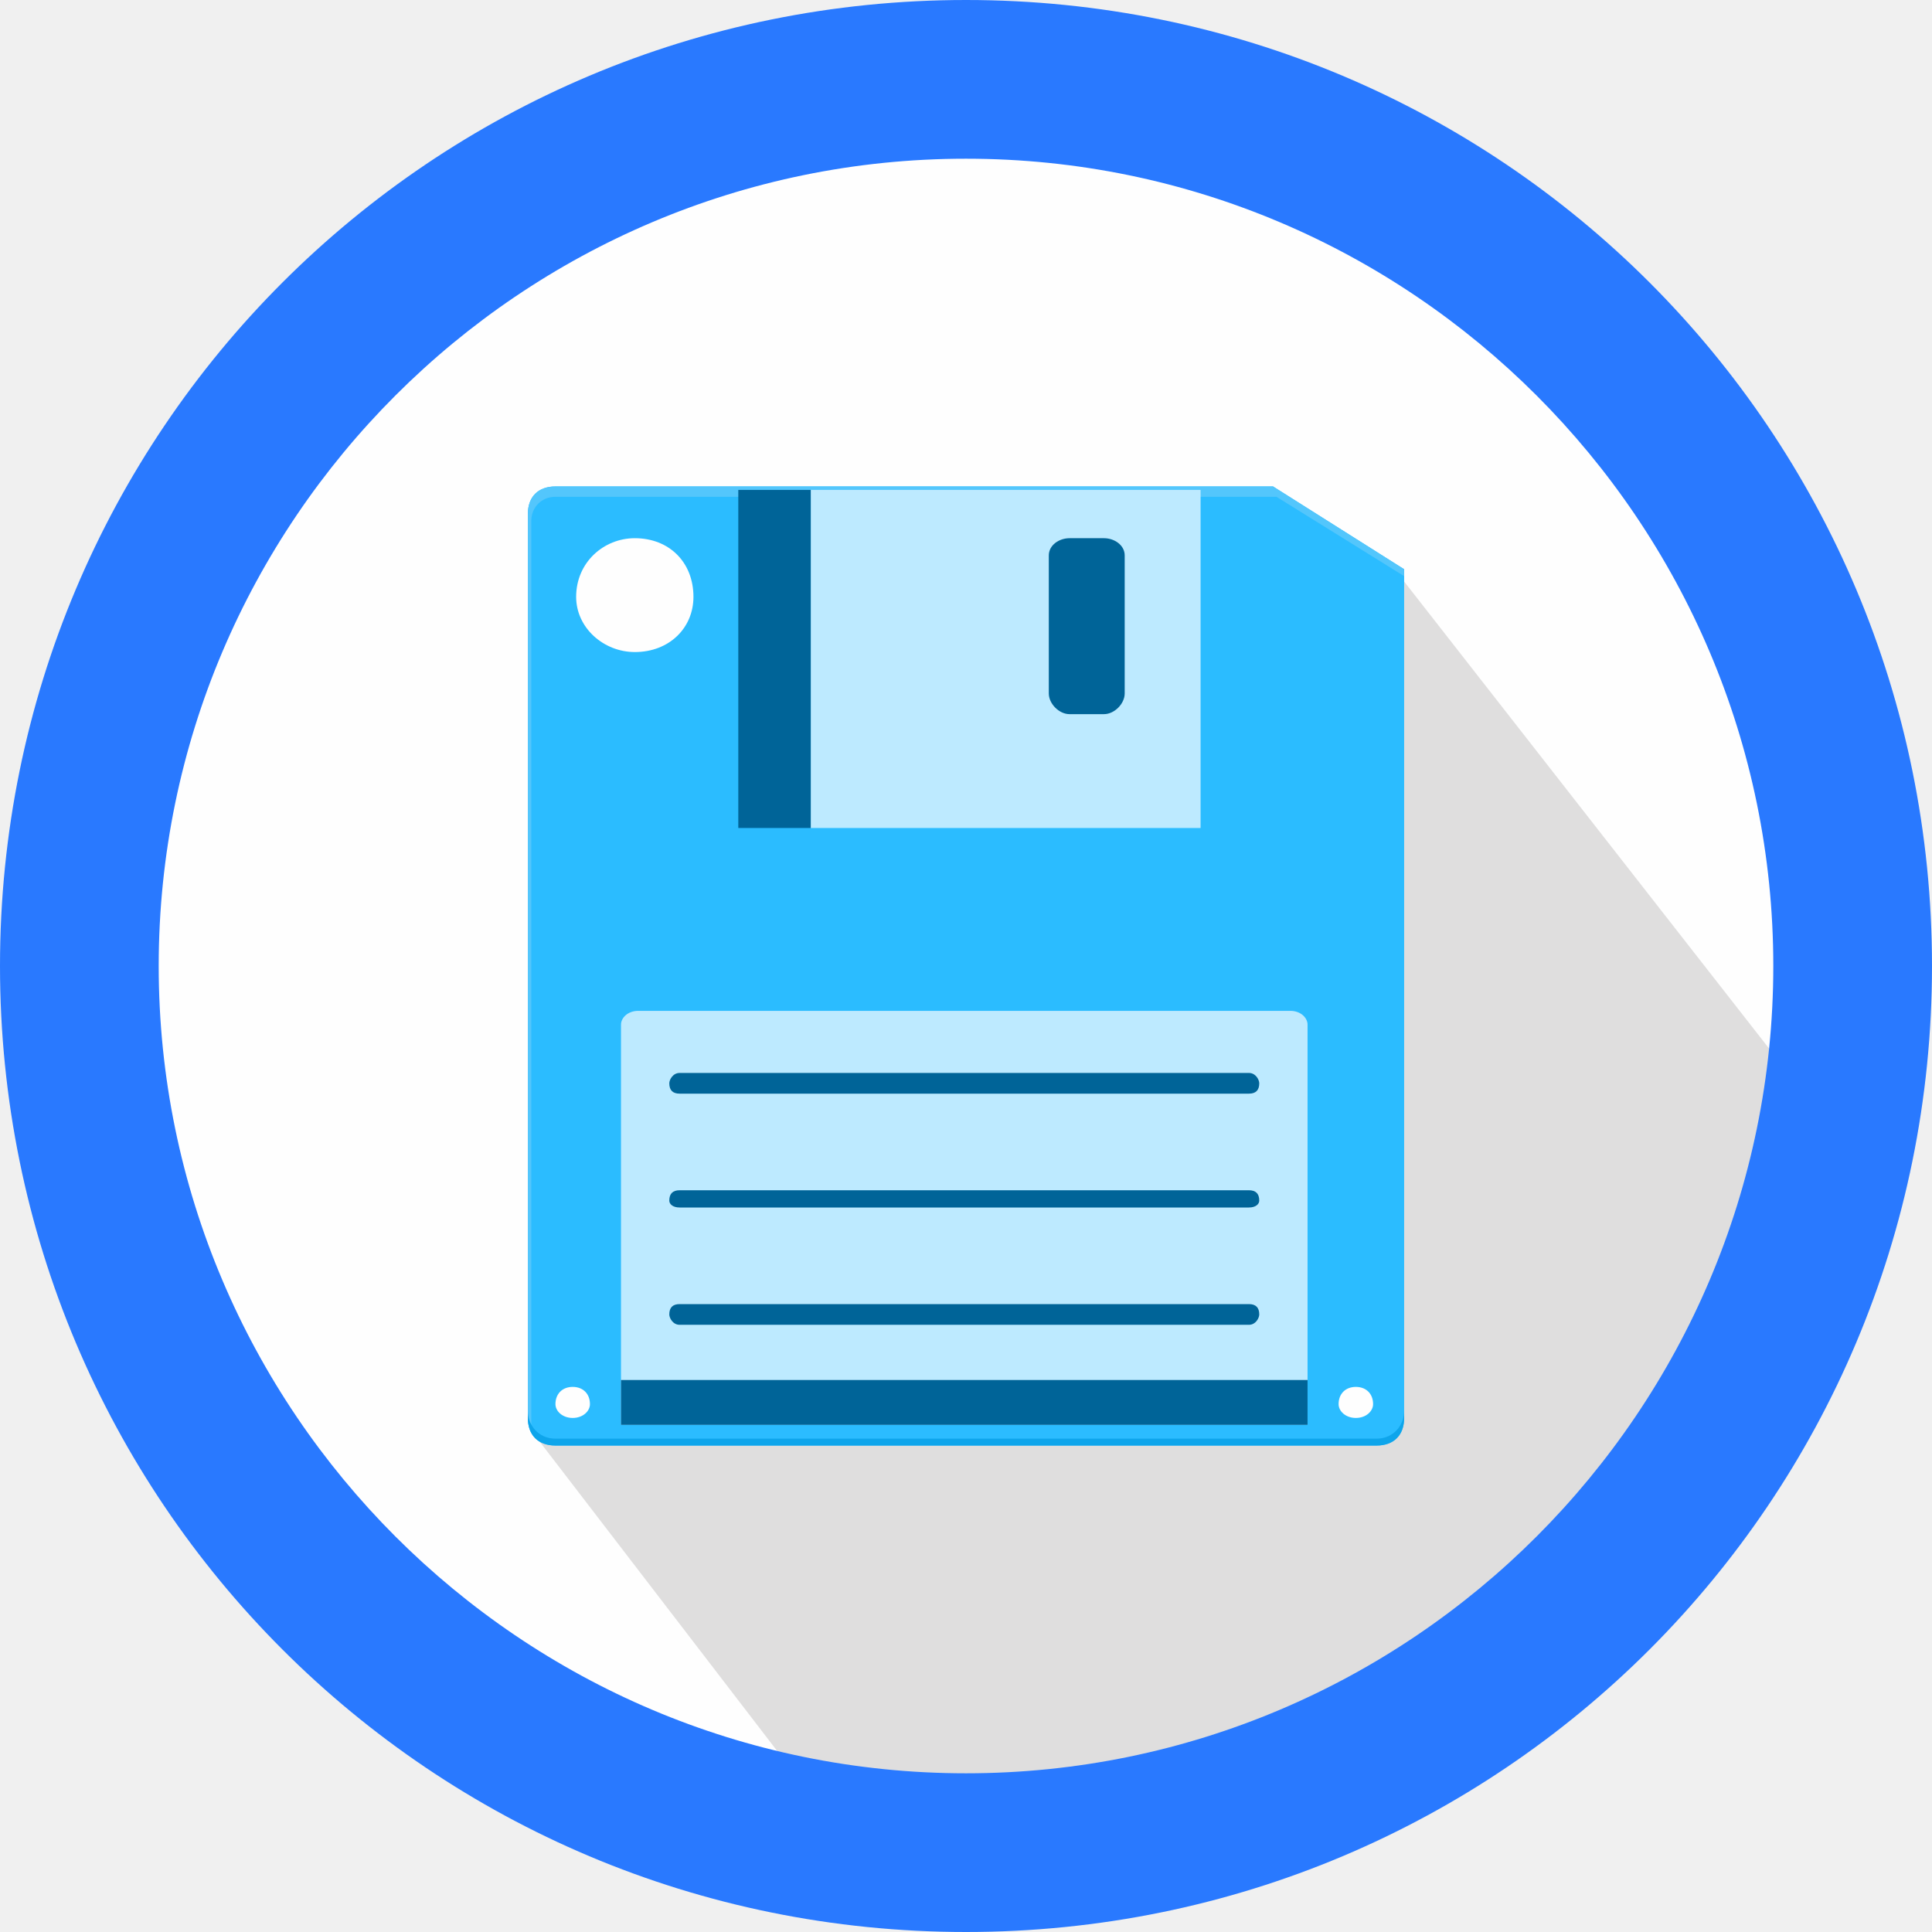
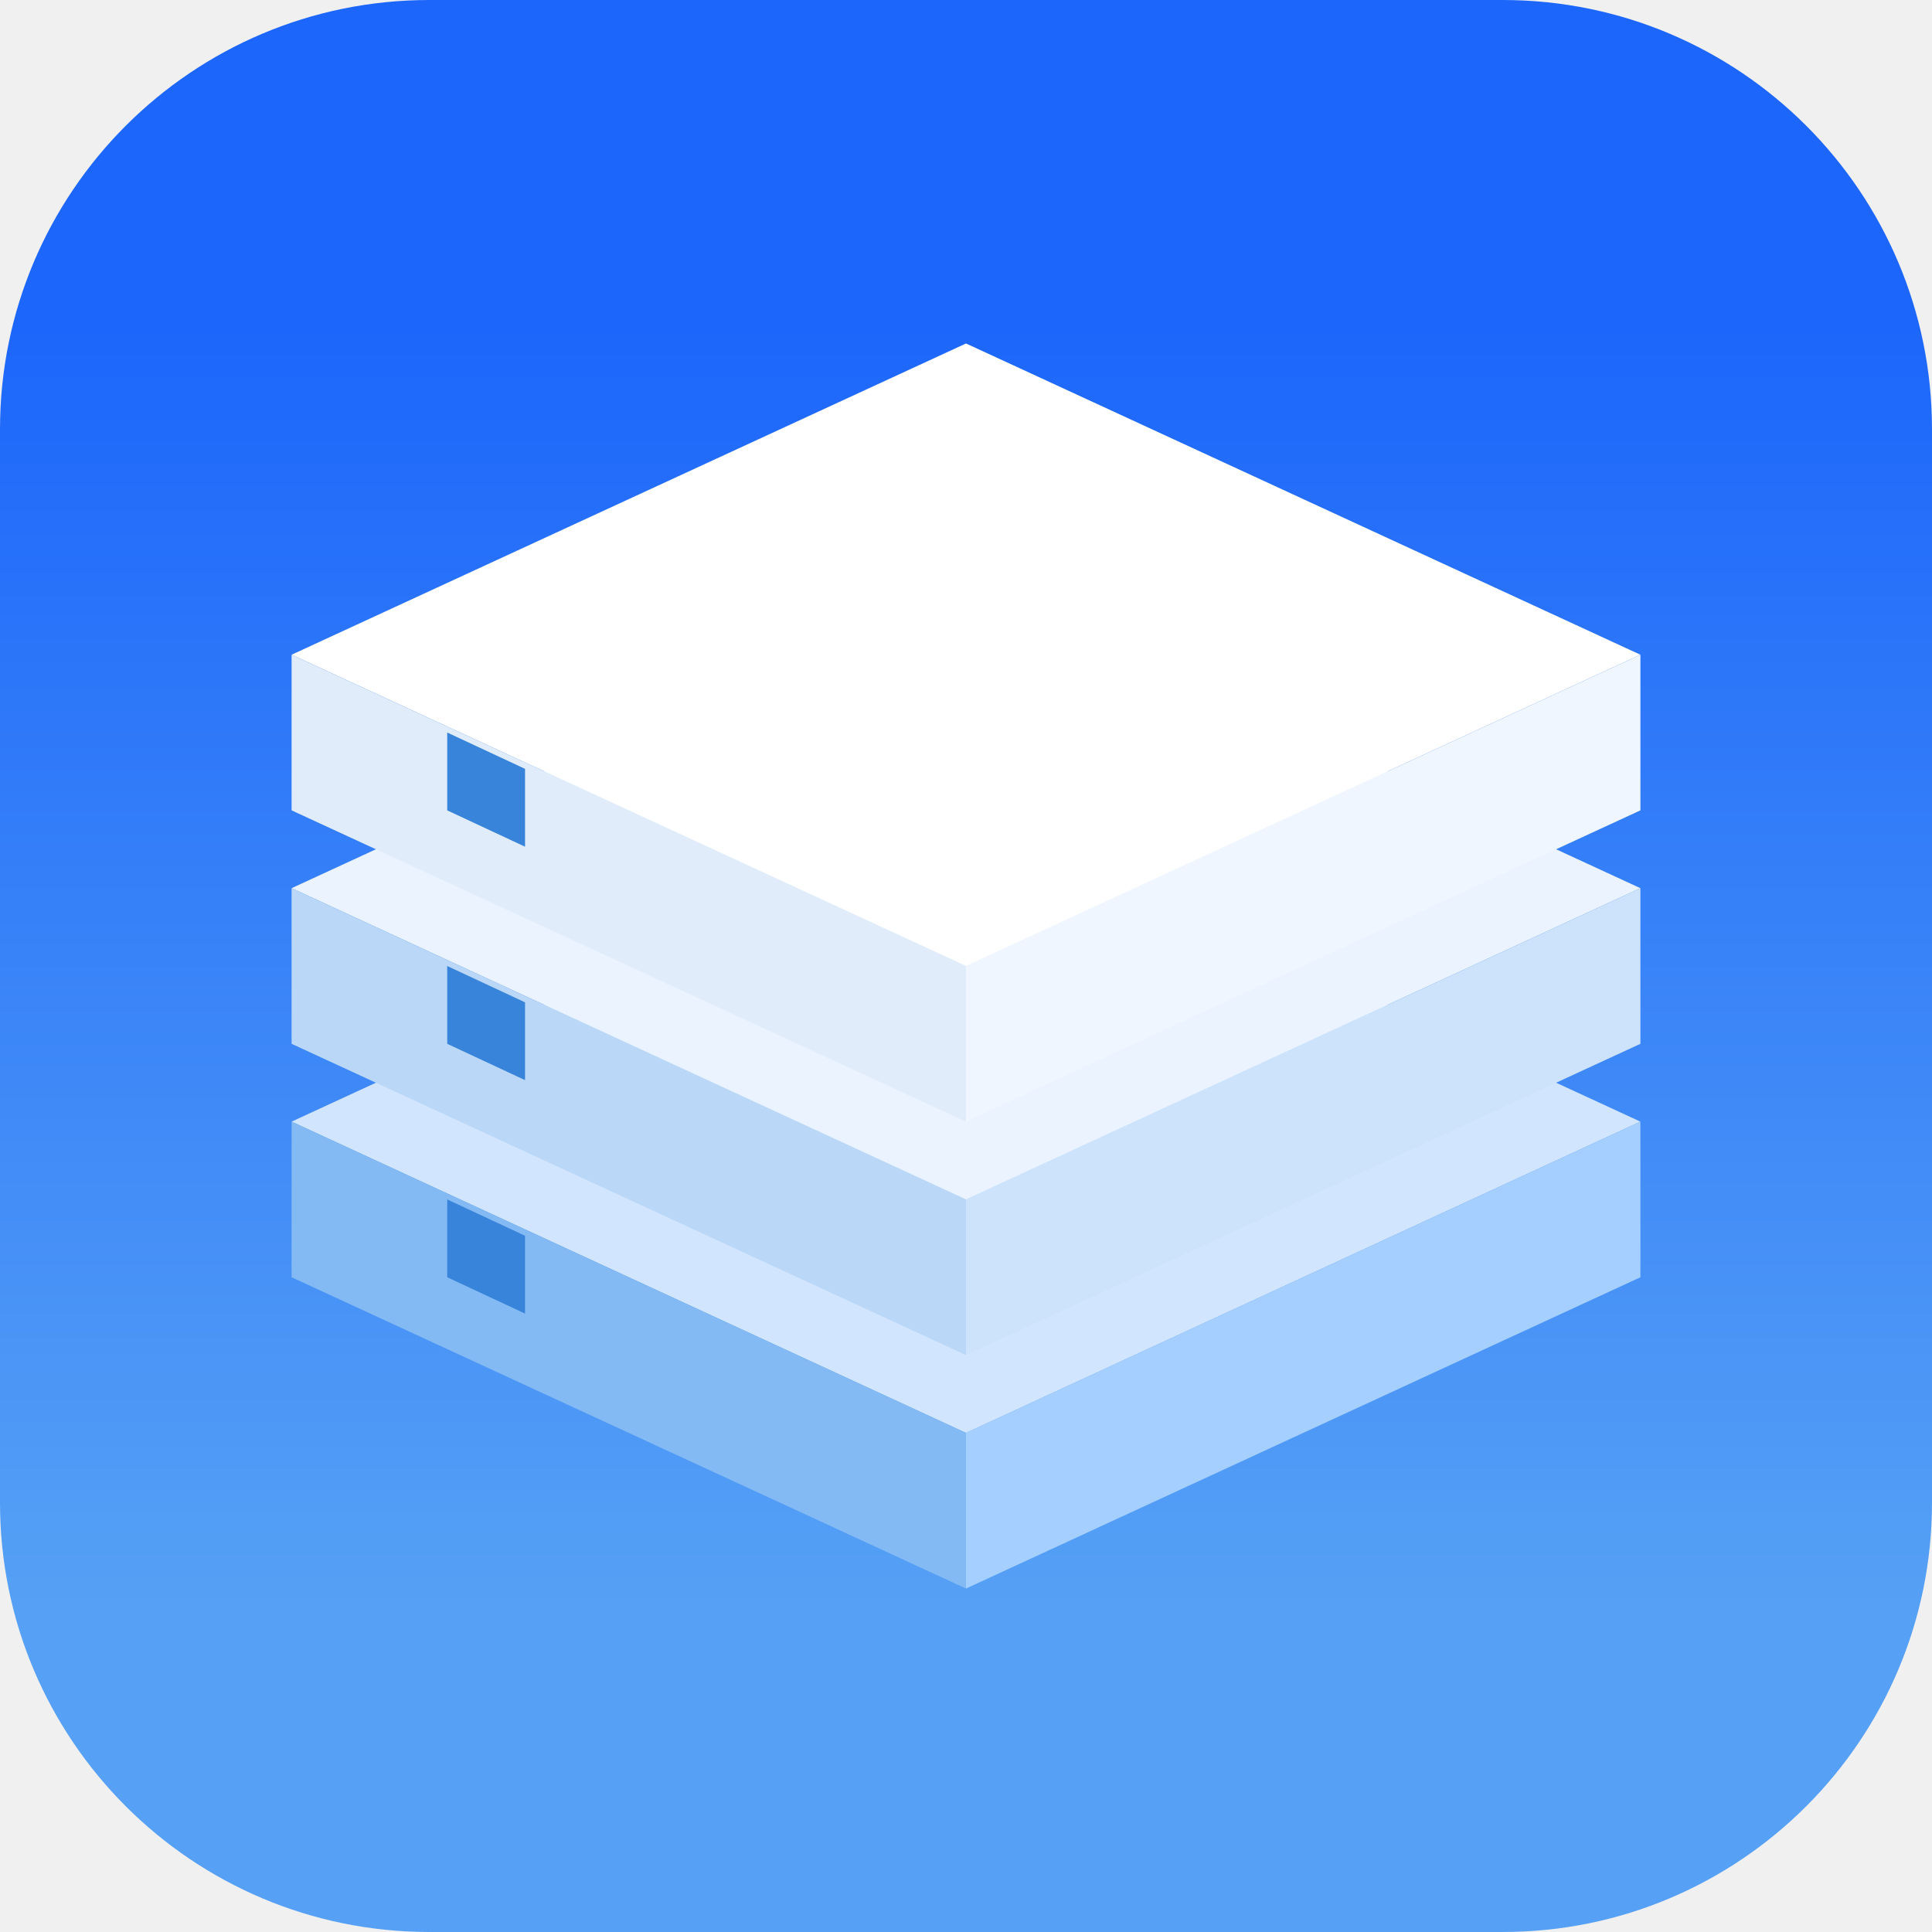
- <svg xmlns="http://www.w3.org/2000/svg" xml:space="preserve" width="560" height="560" version="1.1" id="prefix__svg44" clip-rule="evenodd" fill-rule="evenodd" image-rendering="optimizeQuality" shape-rendering="geometricPrecision" text-rendering="geometricPrecision">
-   <defs id="prefix__defs4">
-     <style type="text/css" id="style2">.prefix__fil1{fill:#fefefe}.prefix__fil6{fill:#006498}.prefix__fil5{fill:#bdeaff}</style>
+ <svg xmlns="http://www.w3.org/2000/svg" viewBox="0 0 108 108">
+   <defs>
+     <linearGradient id="blue" gradientUnits="userSpaceOnUse" x1="54" y1="18" x2="54" y2="90">
+       <stop stop-color="#1C66FB" />
+       <stop offset="1" stop-color="#56A1F5" />
+     </linearGradient>
  </defs>
-   <g id="prefix__g85" transform="translate(-70 -70)">
-     <path class="prefix__fil1" d="M350 71c154 0 279 125 279 279S504 629 350 629 71 504 71 350 196 71 350 71z" id="prefix__path9" fill="#fefefe" />
-     <path d="M475 236l118 151c3 116-149 252-292 198l-76-99 114-156s138-95 136-94z" id="prefix__path11" fill="#332c2b" fill-opacity=".149" />
-     <path d="M231 211h208l38 24v246c0 5-3 8-8 8H231c-5 0-8-3-8-8V219c0-5 3-8 8-8z" id="prefix__path13" fill="#2bbcff" />
-     <path d="M231 211h208l38 24v2l-37-23H231c-4 0-7 3-7 7v263c-1-1-1-2-1-3V219c0-5 3-8 8-8z" id="prefix__path15" fill="#53c6fc" />
-     <path class="prefix__fil5" id="prefix__polygon17" fill="#bdeaff" d="M305 212h113v98H305z" />
-     <path class="prefix__fil5" d="M255 363h189c3 0 5 2 5 4v116H250V367c0-2 2-4 5-4z" id="prefix__path19" fill="#bdeaff" />
-     <path class="prefix__fil6" id="prefix__polygon21" fill="#006498" d="M250 470h199v13H250z" />
-     <path class="prefix__fil6" d="M380 226h10c3 0 6 2 6 5v40c0 3-3 6-6 6h-10c-3 0-6-3-6-6v-40c0-3 3-5 6-5z" id="prefix__path23" fill="#006498" />
-     <path class="prefix__fil1" d="M254 226c10 0 17 7 17 17 0 9-7 16-17 16-9 0-17-7-17-16 0-10 8-17 17-17z" id="prefix__path25" fill="#fefefe" />
-     <path class="prefix__fil6" d="M267 448h165c2 0 3 1 3 3 0 1-1 3-3 3H267c-2 0-3-2-3-3 0-2 1-3 3-3z" id="prefix__path27" fill="#006498" />
-     <path class="prefix__fil6" d="M267 415h165c2 0 3 1 3 3 0 1-1 2-3 2H267c-2 0-3-1-3-2 0-2 1-3 3-3z" id="prefix__path29" fill="#006498" />
-     <path class="prefix__fil6" d="M267 381h165c2 0 3 2 3 3 0 2-1 3-3 3H267c-2 0-3-1-3-3 0-1 1-3 3-3z" id="prefix__path31" fill="#006498" />
-     <path class="prefix__fil1" d="M236 472c3 0 5 2 5 5 0 2-2 4-5 4s-5-2-5-4c0-3 2-5 5-5z" id="prefix__path33" fill="#fefefe" />
-     <path class="prefix__fil1" d="M463 472c3 0 5 2 5 5 0 2-2 4-5 4s-5-2-5-4c0-3 2-5 5-5z" id="prefix__path35" fill="#fefefe" />
-     <path class="prefix__fil6" id="prefix__polygon37" fill="#006498" d="M305 212h-21v98h21z" />
-     <path d="M477 479v2c0 5-3 8-8 8H231c-5 0-8-3-8-8v-2c0 4 3 8 8 8h238c5 0 8-4 8-8z" id="prefix__path39" fill="#0ea5eb" />
-     <path d="M350 70c155 0 280 125 280 280S505 630 350 630 70 505 70 350 195 70 350 70zm0 46c129 0 234 105 234 234S479 584 350 584 116 479 116 350s105-234 234-234z" id="prefix__path41" fill="#2979ff" />
+   <rect width="108" height="108" rx="24" fill="url(#blue)" />
+   <g transform="translate(54 54) scale(1.45) translate(-54 -54)">
+     <path fill="#D1E5FF" d="M28,60 L54,48 L80,60 L54,72 Z" />
+     <path fill="#83BAF3" d="M28,60 L54,72 L54,78 L28,66 Z" />
+     <path fill="#A5CFFF" d="M54,72 L80,60 L80,66 L54,78 Z" />
+     <path fill="#3784DA" d="M34,63 L37,64.4 L37,67.4 L34,66 Z" />
+     <path fill="#EAF3FF" d="M28,51 L54,39 L80,51 L54,63 Z" />
+     <path fill="#BAD7F7" d="M28,51 L54,63 L54,69 L28,57 Z" />
+     <path fill="#CDE3FC" d="M54,63 L80,51 L80,57 L54,69 Z" />
+     <path fill="#3784DA" d="M34,54 L37,55.4 L37,58.4 L34,57 Z" />
+     <path fill="#FFFFFF" d="M28,42 L54,30 L80,42 L54,54 Z" />
+     <path fill="#E0ECFA" d="M28,42 L54,54 L54,60 L28,48 Z" />
+     <path fill="#EFF6FF" d="M54,54 L80,42 L80,48 L54,60 Z" />
+     <path fill="#3784DA" d="M34,45 L37,46.4 L37,49.4 L34,48 Z" />
  </g>
</svg>
